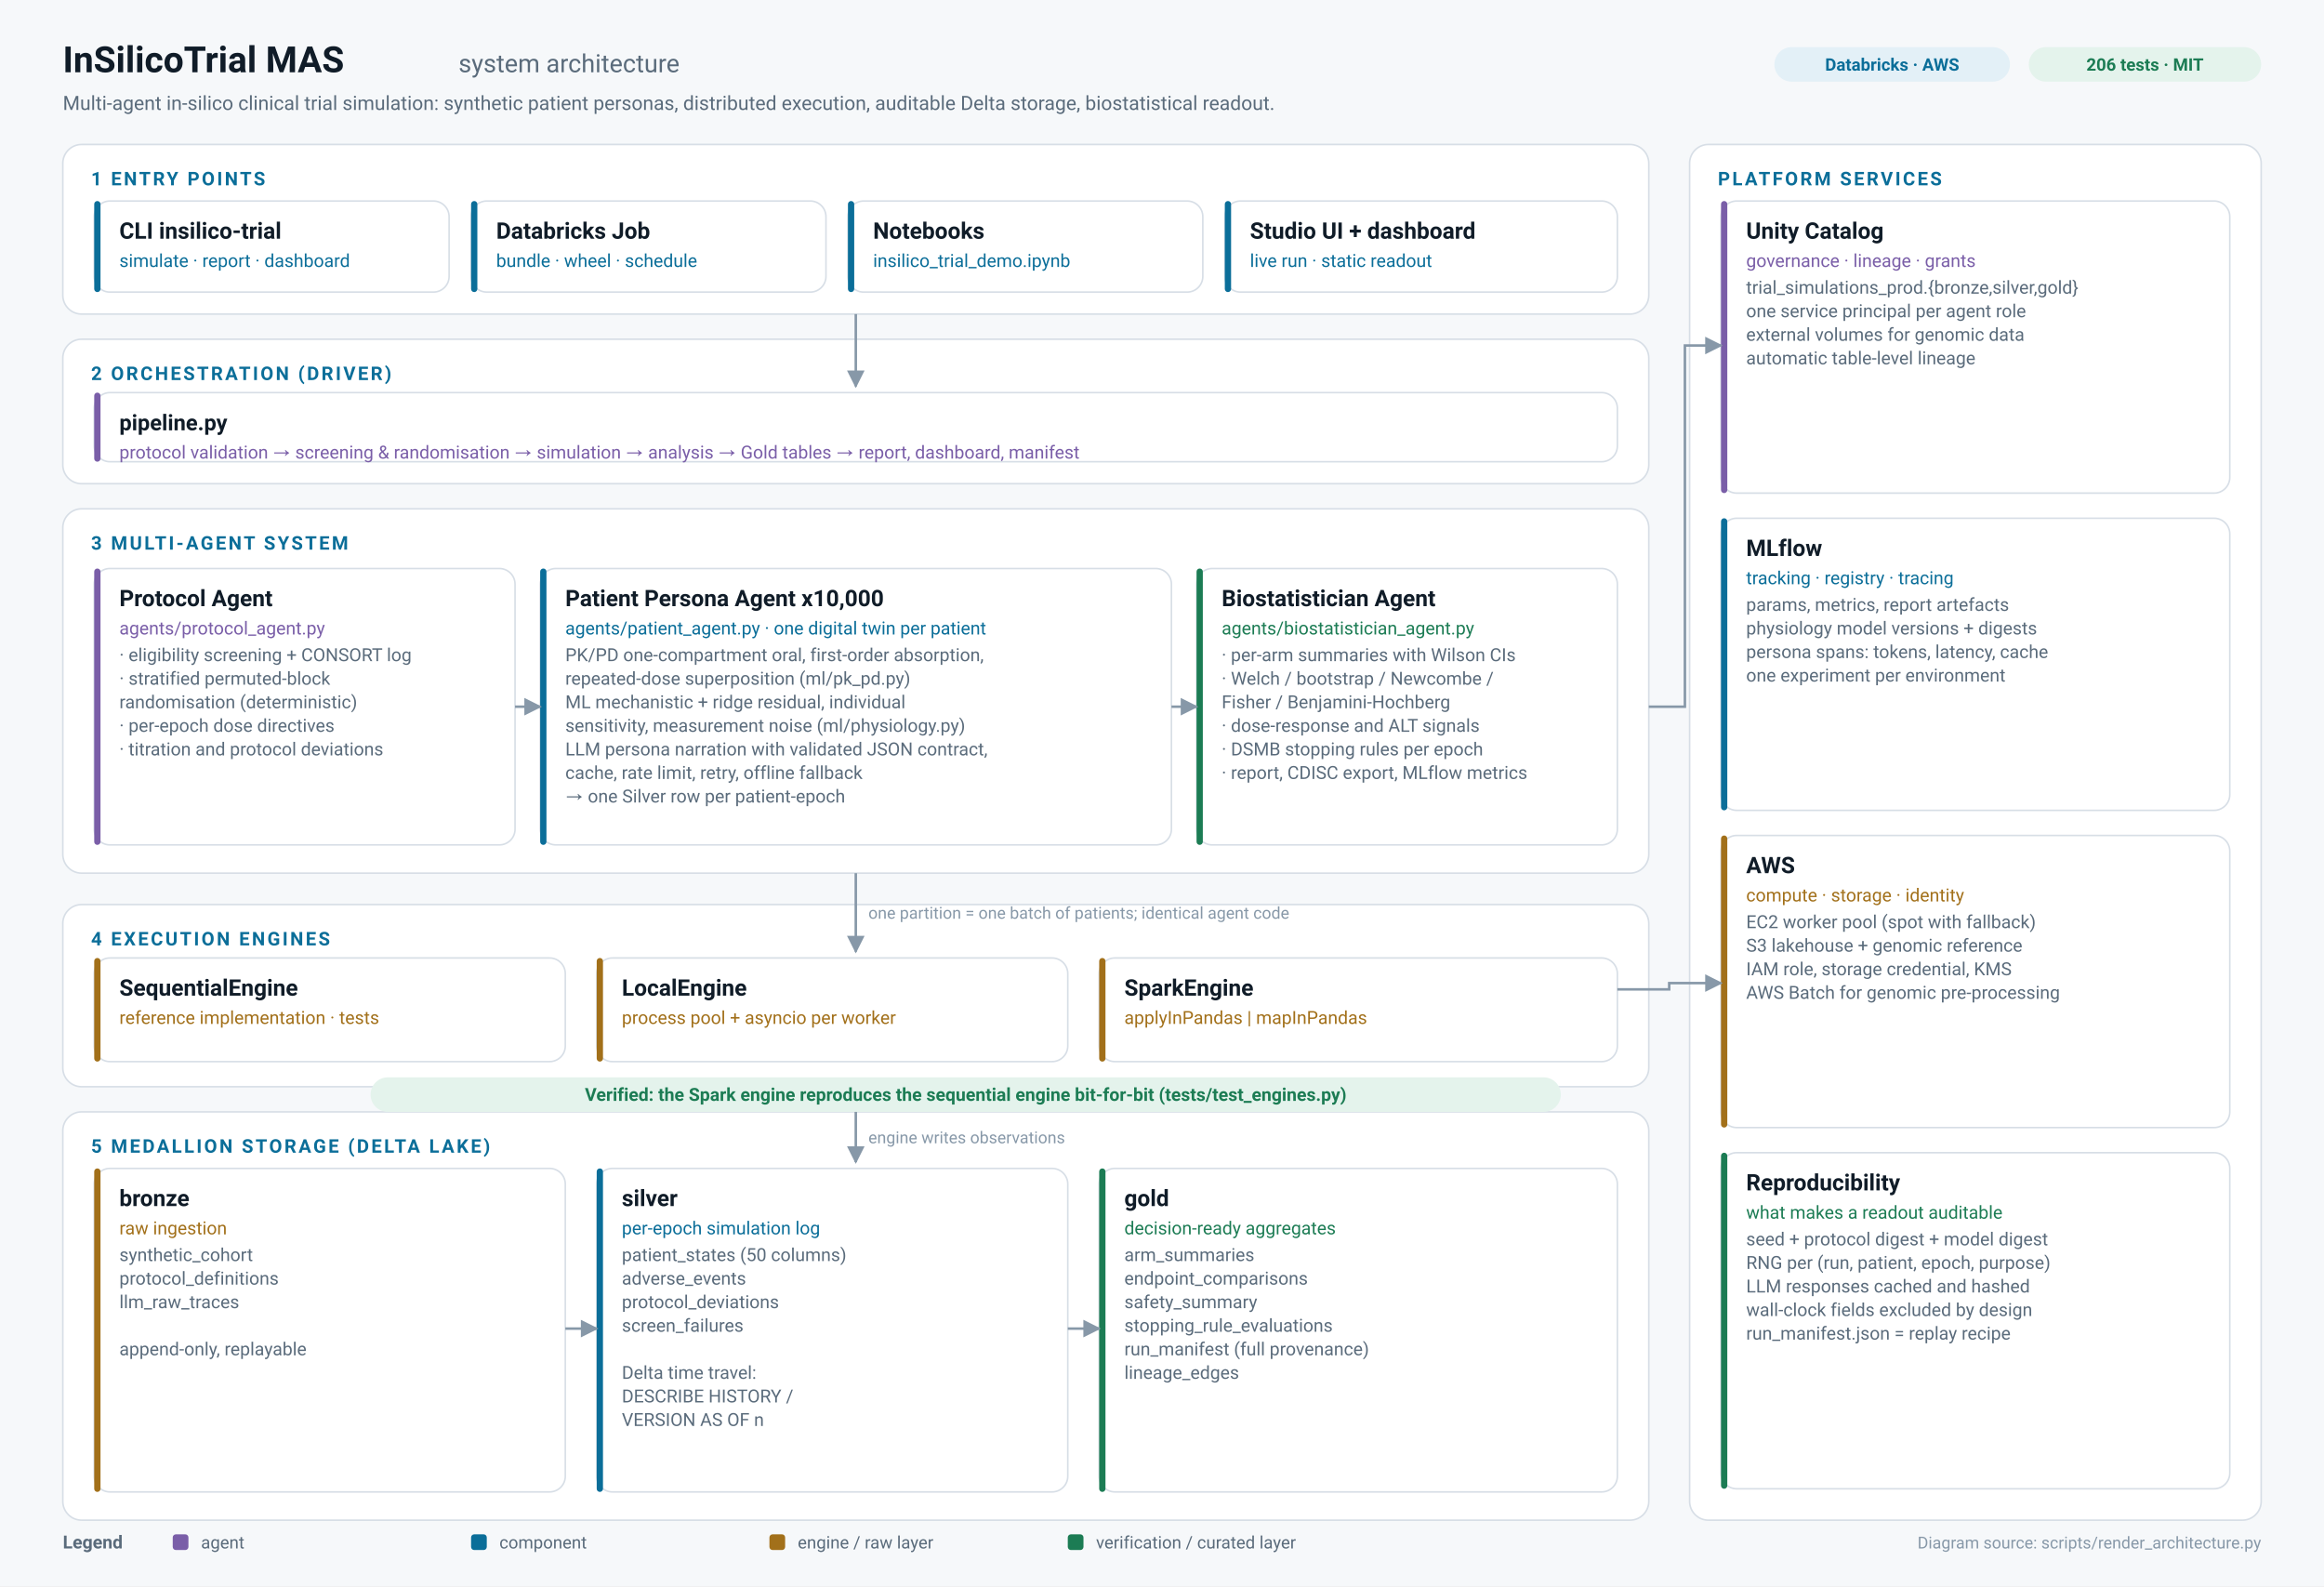
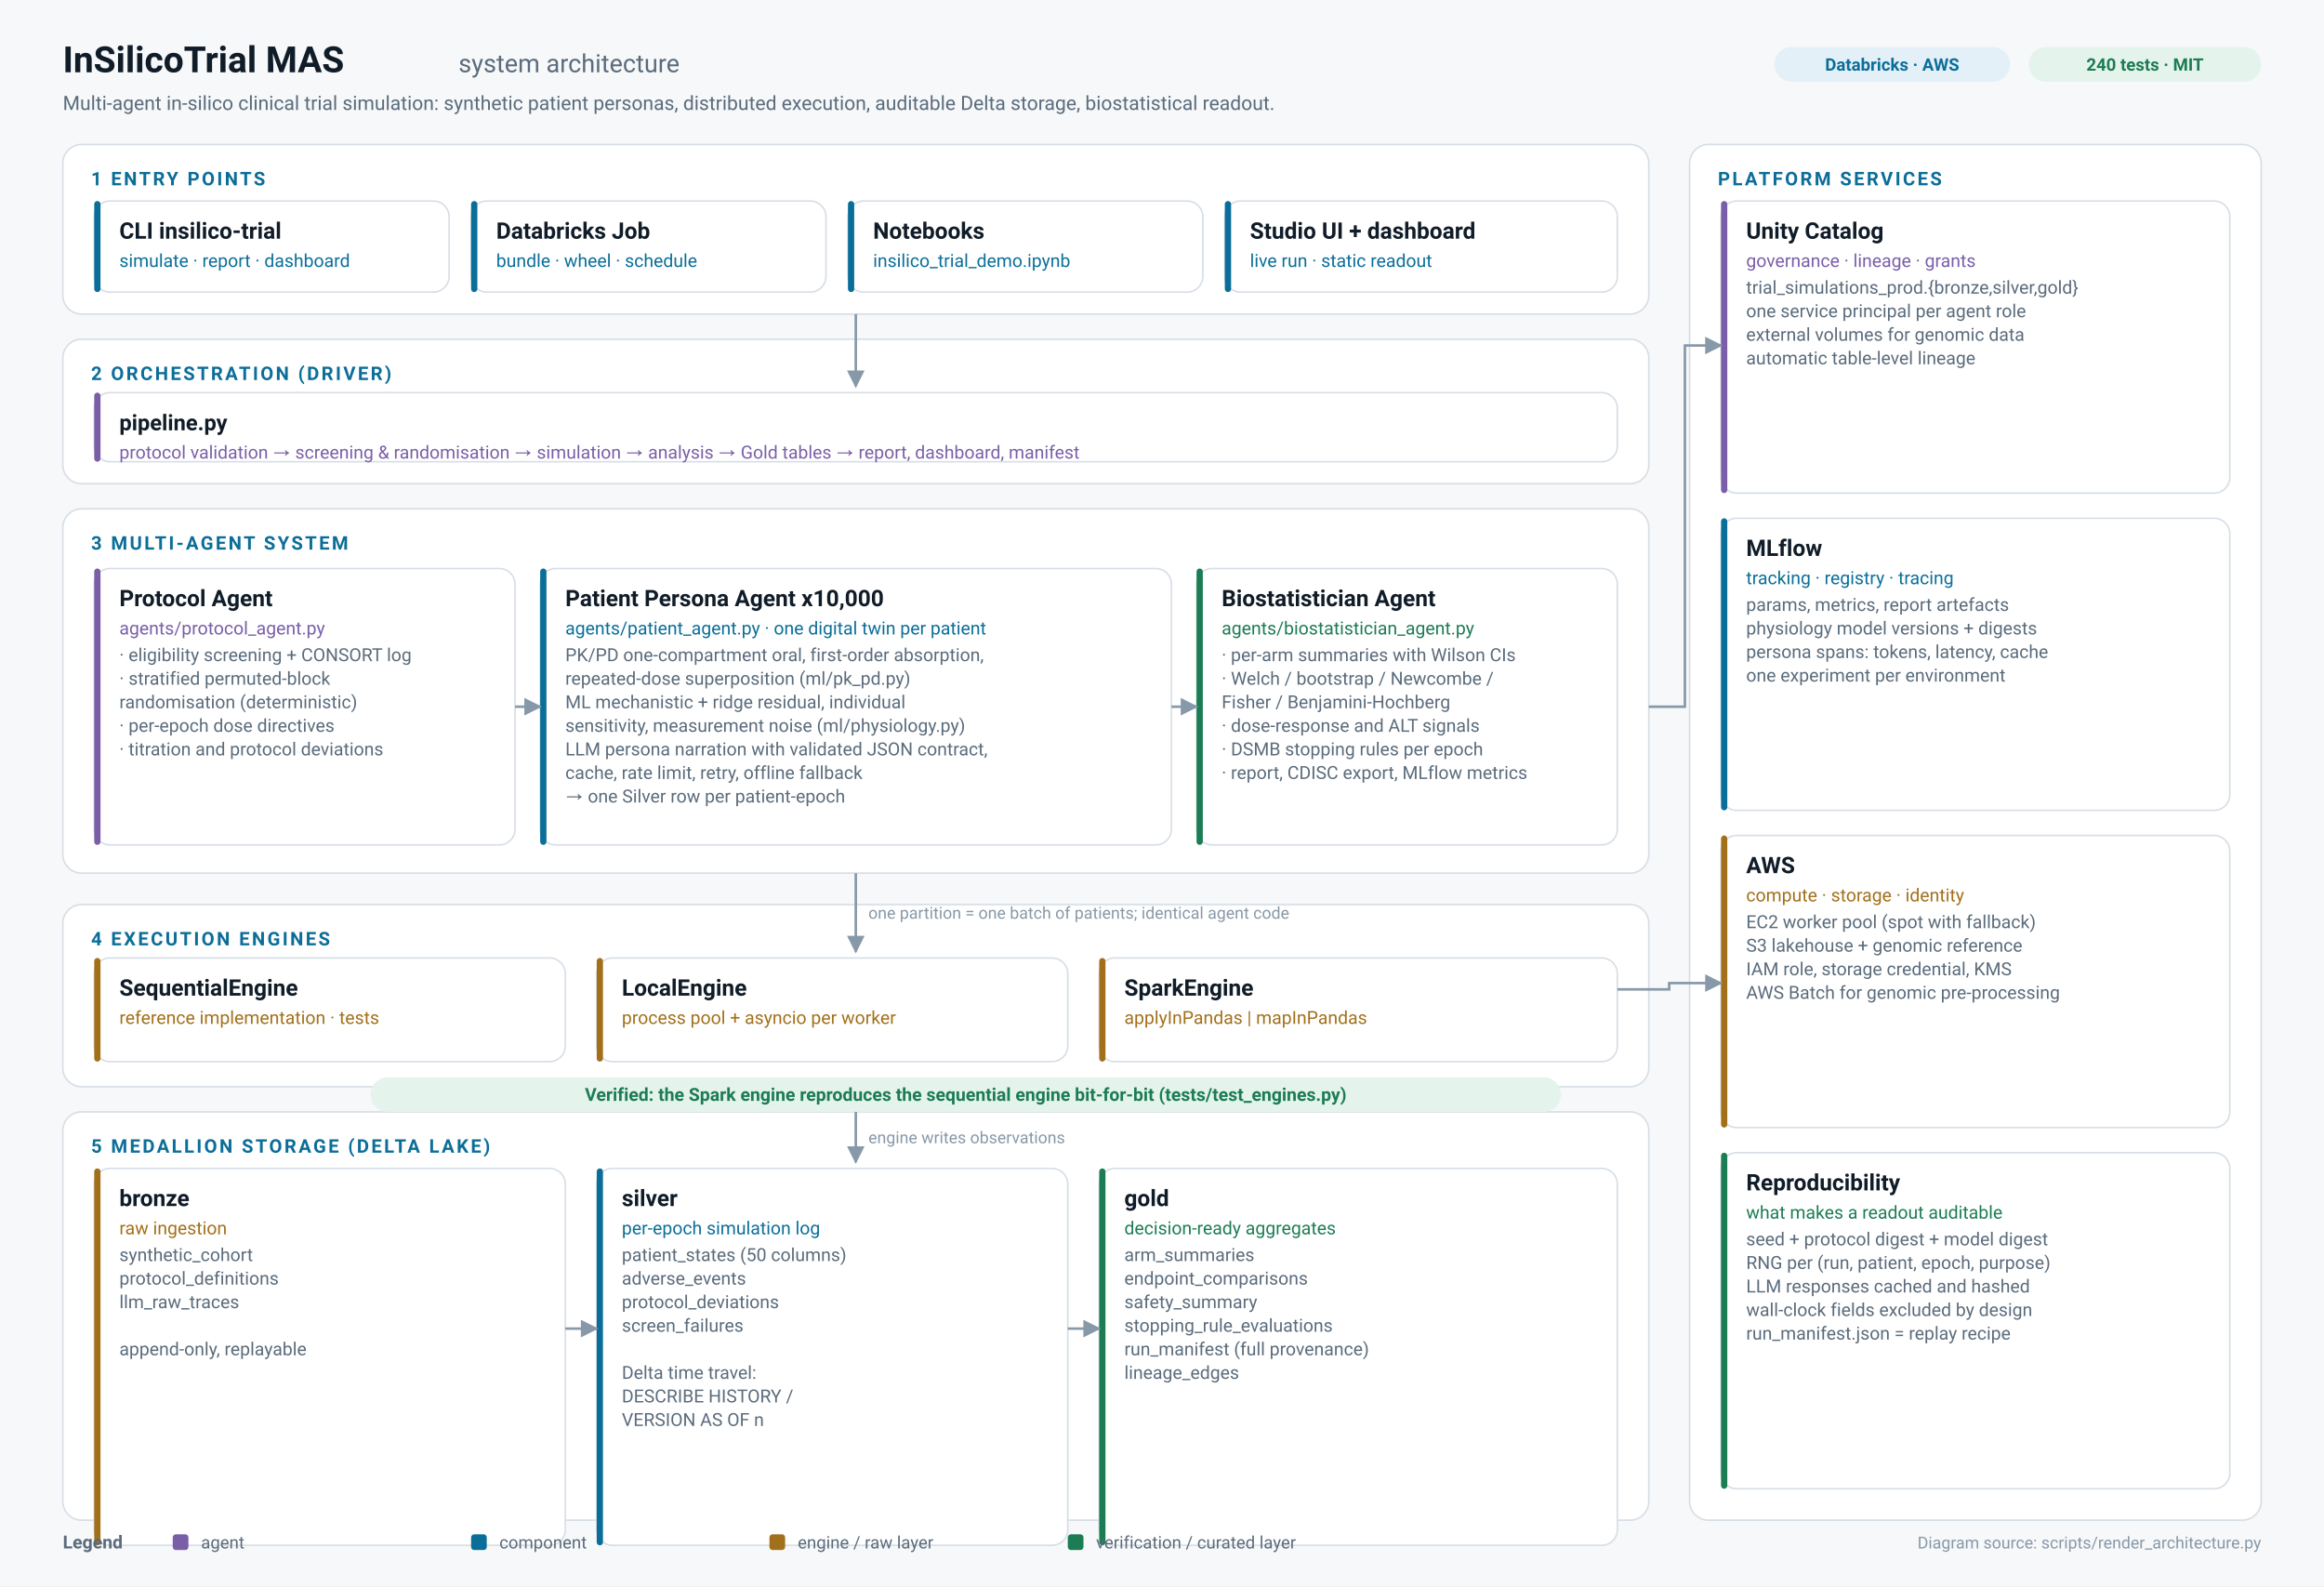
<svg xmlns="http://www.w3.org/2000/svg" viewBox="0 0 1480 1010" width="1480" height="1010" role="img" font-family="-apple-system, BlinkMacSystemFont, 'Segoe UI', Roboto, Helvetica, Arial, sans-serif">
  <defs>
    <marker id="arrowhead" viewBox="0 0 10 10" refX="9" refY="5" markerWidth="7" markerHeight="7" orient="auto-start-reverse">
      <path d="M 0 0 L 10 5 L 0 10 z" fill="#8798a8" />
    </marker>
  </defs>
  <rect width="1480" height="1010" fill="#f6f8fa" />
  <text x="40" y="46" font-family="-apple-system, BlinkMacSystemFont, 'Segoe UI', Roboto, Helvetica, Arial, sans-serif" font-size="23" font-weight="700" fill="#101c28" text-anchor="start">InSilicoTrial MAS</text>
  <text x="292" y="46" font-family="-apple-system, BlinkMacSystemFont, 'Segoe UI', Roboto, Helvetica, Arial, sans-serif" font-size="16" font-weight="400" fill="#5a6b7b" text-anchor="start">system architecture</text>
  <text x="40" y="70" font-family="-apple-system, BlinkMacSystemFont, 'Segoe UI', Roboto, Helvetica, Arial, sans-serif" font-size="12.5" font-weight="400" fill="#5a6b7b" text-anchor="start">Multi-agent in-silico clinical trial simulation: synthetic patient personas, distributed execution, auditable Delta storage, biostatistical readout.</text>
  <rect x="1130" y="30" width="150" height="22" rx="11" fill="#e3f0f7" />
  <text x="1205.0" y="45" font-family="-apple-system, BlinkMacSystemFont, 'Segoe UI', Roboto, Helvetica, Arial, sans-serif" font-size="11" font-weight="600" fill="#0b6e99" text-anchor="middle">Databricks  ·  AWS</text>
  <rect x="1292" y="30" width="148" height="22" rx="11" fill="#e4f3ec" />
-   <text x="1366.0" y="45" font-family="-apple-system, BlinkMacSystemFont, 'Segoe UI', Roboto, Helvetica, Arial, sans-serif" font-size="11" font-weight="600" fill="#1c7c54" text-anchor="middle">206 tests  ·  MIT</text>
+   <text x="1366.0" y="45" font-family="-apple-system, BlinkMacSystemFont, 'Segoe UI', Roboto, Helvetica, Arial, sans-serif" font-size="11" font-weight="600" fill="#1c7c54" text-anchor="middle">240 tests  ·  MIT</text>
  <rect x="40" y="92" width="1010" height="108" rx="12" fill="#ffffff" stroke="#d7dee6" stroke-width="1" />
  <text x="58" y="118" font-family="-apple-system, BlinkMacSystemFont, 'Segoe UI', Roboto, Helvetica, Arial, sans-serif" font-size="12" font-weight="700" fill="#0b6e99" letter-spacing="1.4">1  ENTRY POINTS</text>
  <rect x="40" y="216" width="1010" height="92" rx="12" fill="#ffffff" stroke="#d7dee6" stroke-width="1" />
  <text x="58" y="242" font-family="-apple-system, BlinkMacSystemFont, 'Segoe UI', Roboto, Helvetica, Arial, sans-serif" font-size="12" font-weight="700" fill="#0b6e99" letter-spacing="1.4">2  ORCHESTRATION (DRIVER)</text>
  <rect x="40" y="324" width="1010" height="232" rx="12" fill="#ffffff" stroke="#d7dee6" stroke-width="1" />
  <text x="58" y="350" font-family="-apple-system, BlinkMacSystemFont, 'Segoe UI', Roboto, Helvetica, Arial, sans-serif" font-size="12" font-weight="700" fill="#0b6e99" letter-spacing="1.4">3  MULTI-AGENT SYSTEM</text>
  <rect x="40" y="576" width="1010" height="116" rx="12" fill="#ffffff" stroke="#d7dee6" stroke-width="1" />
  <text x="58" y="602" font-family="-apple-system, BlinkMacSystemFont, 'Segoe UI', Roboto, Helvetica, Arial, sans-serif" font-size="12" font-weight="700" fill="#0b6e99" letter-spacing="1.4">4  EXECUTION ENGINES</text>
  <rect x="40" y="708" width="1010" height="260" rx="12" fill="#ffffff" stroke="#d7dee6" stroke-width="1" />
  <text x="58" y="734" font-family="-apple-system, BlinkMacSystemFont, 'Segoe UI', Roboto, Helvetica, Arial, sans-serif" font-size="12" font-weight="700" fill="#0b6e99" letter-spacing="1.4">5  MEDALLION STORAGE (DELTA LAKE)</text>
  <rect x="1076" y="92" width="364" height="876" rx="12" fill="#ffffff" stroke="#d7dee6" stroke-width="1" />
  <text x="1094" y="118" font-family="-apple-system, BlinkMacSystemFont, 'Segoe UI', Roboto, Helvetica, Arial, sans-serif" font-size="12" font-weight="700" fill="#0b6e99" letter-spacing="1.4">PLATFORM SERVICES</text>
  <rect x="60" y="128" width="226" height="58" rx="10" fill="#ffffff" stroke="#d7dee6" stroke-width="1" />
  <rect x="60" y="128" width="4" height="58" rx="2" fill="#0b6e99" />
  <text x="76" y="152" font-family="-apple-system, BlinkMacSystemFont, 'Segoe UI', Roboto, Helvetica, Arial, sans-serif" font-size="14.5" font-weight="650" fill="#101c28">CLI  insilico-trial</text>
  <text x="76" y="170" font-family="-apple-system, BlinkMacSystemFont, 'Segoe UI', Roboto, Helvetica, Arial, sans-serif" font-size="11.5" fill="#0b6e99">simulate · report · dashboard</text>
  <rect x="300" y="128" width="226" height="58" rx="10" fill="#ffffff" stroke="#d7dee6" stroke-width="1" />
  <rect x="300" y="128" width="4" height="58" rx="2" fill="#0b6e99" />
  <text x="316" y="152" font-family="-apple-system, BlinkMacSystemFont, 'Segoe UI', Roboto, Helvetica, Arial, sans-serif" font-size="14.5" font-weight="650" fill="#101c28">Databricks Job</text>
  <text x="316" y="170" font-family="-apple-system, BlinkMacSystemFont, 'Segoe UI', Roboto, Helvetica, Arial, sans-serif" font-size="11.5" fill="#0b6e99">bundle · wheel · schedule</text>
  <rect x="540" y="128" width="226" height="58" rx="10" fill="#ffffff" stroke="#d7dee6" stroke-width="1" />
  <rect x="540" y="128" width="4" height="58" rx="2" fill="#0b6e99" />
  <text x="556" y="152" font-family="-apple-system, BlinkMacSystemFont, 'Segoe UI', Roboto, Helvetica, Arial, sans-serif" font-size="14.5" font-weight="650" fill="#101c28">Notebooks</text>
  <text x="556" y="170" font-family="-apple-system, BlinkMacSystemFont, 'Segoe UI', Roboto, Helvetica, Arial, sans-serif" font-size="11.5" fill="#0b6e99">insilico_trial_demo.ipynb</text>
  <rect x="780" y="128" width="250" height="58" rx="10" fill="#ffffff" stroke="#d7dee6" stroke-width="1" />
  <rect x="780" y="128" width="4" height="58" rx="2" fill="#0b6e99" />
  <text x="796" y="152" font-family="-apple-system, BlinkMacSystemFont, 'Segoe UI', Roboto, Helvetica, Arial, sans-serif" font-size="14.5" font-weight="650" fill="#101c28">Studio UI + dashboard</text>
  <text x="796" y="170" font-family="-apple-system, BlinkMacSystemFont, 'Segoe UI', Roboto, Helvetica, Arial, sans-serif" font-size="11.5" fill="#0b6e99">live run · static readout</text>
  <rect x="60" y="250" width="970" height="44" rx="10" fill="#ffffff" stroke="#d7dee6" stroke-width="1" />
  <rect x="60" y="250" width="4" height="44" rx="2" fill="#7a5ea8" />
  <text x="76" y="274" font-family="-apple-system, BlinkMacSystemFont, 'Segoe UI', Roboto, Helvetica, Arial, sans-serif" font-size="14" font-weight="650" fill="#101c28">pipeline.py</text>
  <text x="76" y="292" font-family="-apple-system, BlinkMacSystemFont, 'Segoe UI', Roboto, Helvetica, Arial, sans-serif" font-size="11.5" fill="#7a5ea8">protocol validation  →  screening &amp; randomisation  →  simulation  →  analysis  →  Gold tables  →  report, dashboard, manifest</text>
  <line x1="545" y1="200" x2="545" y2="246" stroke="#8798a8" stroke-width="1.6" marker-end="url(#arrowhead)" />
  <rect x="60" y="362" width="268" height="176" rx="10" fill="#ffffff" stroke="#d7dee6" stroke-width="1" />
  <rect x="60" y="362" width="4" height="176" rx="2" fill="#7a5ea8" />
  <text x="76" y="386" font-family="-apple-system, BlinkMacSystemFont, 'Segoe UI', Roboto, Helvetica, Arial, sans-serif" font-size="14.5" font-weight="650" fill="#101c28">Protocol Agent</text>
  <text x="76" y="404" font-family="-apple-system, BlinkMacSystemFont, 'Segoe UI', Roboto, Helvetica, Arial, sans-serif" font-size="11.5" fill="#7a5ea8">agents/protocol_agent.py</text>
  <text x="76" y="421" font-family="-apple-system, BlinkMacSystemFont, 'Segoe UI', Roboto, Helvetica, Arial, sans-serif" font-size="11.5" fill="#5a6b7b">· eligibility screening + CONSORT log</text>
  <text x="76" y="436" font-family="-apple-system, BlinkMacSystemFont, 'Segoe UI', Roboto, Helvetica, Arial, sans-serif" font-size="11.5" fill="#5a6b7b">· stratified permuted-block</text>
  <text x="76" y="451" font-family="-apple-system, BlinkMacSystemFont, 'Segoe UI', Roboto, Helvetica, Arial, sans-serif" font-size="11.5" fill="#5a6b7b">  randomisation (deterministic)</text>
  <text x="76" y="466" font-family="-apple-system, BlinkMacSystemFont, 'Segoe UI', Roboto, Helvetica, Arial, sans-serif" font-size="11.5" fill="#5a6b7b">· per-epoch dose directives</text>
  <text x="76" y="481" font-family="-apple-system, BlinkMacSystemFont, 'Segoe UI', Roboto, Helvetica, Arial, sans-serif" font-size="11.5" fill="#5a6b7b">· titration and protocol deviations</text>
  <rect x="344" y="362" width="402" height="176" rx="10" fill="#ffffff" stroke="#d7dee6" stroke-width="1" />
  <rect x="344" y="362" width="4" height="176" rx="2" fill="#0b6e99" />
  <text x="360" y="386" font-family="-apple-system, BlinkMacSystemFont, 'Segoe UI', Roboto, Helvetica, Arial, sans-serif" font-size="14.5" font-weight="650" fill="#101c28">Patient Persona Agent  x10,000</text>
  <text x="360" y="404" font-family="-apple-system, BlinkMacSystemFont, 'Segoe UI', Roboto, Helvetica, Arial, sans-serif" font-size="11.5" fill="#0b6e99">agents/patient_agent.py  ·  one digital twin per patient</text>
  <text x="360" y="421" font-family="-apple-system, BlinkMacSystemFont, 'Segoe UI', Roboto, Helvetica, Arial, sans-serif" font-size="11.5" fill="#5a6b7b">PK/PD   one-compartment oral, first-order absorption,</text>
  <text x="360" y="436" font-family="-apple-system, BlinkMacSystemFont, 'Segoe UI', Roboto, Helvetica, Arial, sans-serif" font-size="11.5" fill="#5a6b7b">            repeated-dose superposition  (ml/pk_pd.py)</text>
  <text x="360" y="451" font-family="-apple-system, BlinkMacSystemFont, 'Segoe UI', Roboto, Helvetica, Arial, sans-serif" font-size="11.5" fill="#5a6b7b">ML      mechanistic + ridge residual, individual</text>
  <text x="360" y="466" font-family="-apple-system, BlinkMacSystemFont, 'Segoe UI', Roboto, Helvetica, Arial, sans-serif" font-size="11.5" fill="#5a6b7b">            sensitivity, measurement noise  (ml/physiology.py)</text>
  <text x="360" y="481" font-family="-apple-system, BlinkMacSystemFont, 'Segoe UI', Roboto, Helvetica, Arial, sans-serif" font-size="11.5" fill="#5a6b7b">LLM     persona narration with validated JSON contract,</text>
  <text x="360" y="496" font-family="-apple-system, BlinkMacSystemFont, 'Segoe UI', Roboto, Helvetica, Arial, sans-serif" font-size="11.5" fill="#5a6b7b">            cache, rate limit, retry, offline fallback</text>
  <text x="360" y="511" font-family="-apple-system, BlinkMacSystemFont, 'Segoe UI', Roboto, Helvetica, Arial, sans-serif" font-size="11.5" fill="#5a6b7b">        → one Silver row per patient-epoch</text>
  <rect x="762" y="362" width="268" height="176" rx="10" fill="#ffffff" stroke="#d7dee6" stroke-width="1" />
  <rect x="762" y="362" width="4" height="176" rx="2" fill="#1c7c54" />
  <text x="778" y="386" font-family="-apple-system, BlinkMacSystemFont, 'Segoe UI', Roboto, Helvetica, Arial, sans-serif" font-size="14.5" font-weight="650" fill="#101c28">Biostatistician Agent</text>
  <text x="778" y="404" font-family="-apple-system, BlinkMacSystemFont, 'Segoe UI', Roboto, Helvetica, Arial, sans-serif" font-size="11.5" fill="#1c7c54">agents/biostatistician_agent.py</text>
  <text x="778" y="421" font-family="-apple-system, BlinkMacSystemFont, 'Segoe UI', Roboto, Helvetica, Arial, sans-serif" font-size="11.5" fill="#5a6b7b">· per-arm summaries with Wilson CIs</text>
  <text x="778" y="436" font-family="-apple-system, BlinkMacSystemFont, 'Segoe UI', Roboto, Helvetica, Arial, sans-serif" font-size="11.5" fill="#5a6b7b">· Welch / bootstrap / Newcombe /</text>
  <text x="778" y="451" font-family="-apple-system, BlinkMacSystemFont, 'Segoe UI', Roboto, Helvetica, Arial, sans-serif" font-size="11.5" fill="#5a6b7b">  Fisher / Benjamini-Hochberg</text>
  <text x="778" y="466" font-family="-apple-system, BlinkMacSystemFont, 'Segoe UI', Roboto, Helvetica, Arial, sans-serif" font-size="11.5" fill="#5a6b7b">· dose-response and ALT signals</text>
  <text x="778" y="481" font-family="-apple-system, BlinkMacSystemFont, 'Segoe UI', Roboto, Helvetica, Arial, sans-serif" font-size="11.5" fill="#5a6b7b">· DSMB stopping rules per epoch</text>
  <text x="778" y="496" font-family="-apple-system, BlinkMacSystemFont, 'Segoe UI', Roboto, Helvetica, Arial, sans-serif" font-size="11.5" fill="#5a6b7b">· report, CDISC export, MLflow metrics</text>
  <line x1="328" y1="450" x2="344" y2="450" stroke="#8798a8" stroke-width="1.6" marker-end="url(#arrowhead)" />
  <line x1="746" y1="450" x2="762" y2="450" stroke="#8798a8" stroke-width="1.6" marker-end="url(#arrowhead)" />
  <rect x="60" y="610" width="300" height="66" rx="10" fill="#ffffff" stroke="#d7dee6" stroke-width="1" />
  <rect x="60" y="610" width="4" height="66" rx="2" fill="#a2701a" />
  <text x="76" y="634" font-family="-apple-system, BlinkMacSystemFont, 'Segoe UI', Roboto, Helvetica, Arial, sans-serif" font-size="14.5" font-weight="650" fill="#101c28">SequentialEngine</text>
  <text x="76" y="652" font-family="-apple-system, BlinkMacSystemFont, 'Segoe UI', Roboto, Helvetica, Arial, sans-serif" font-size="11.5" fill="#a2701a">reference implementation · tests</text>
  <rect x="380" y="610" width="300" height="66" rx="10" fill="#ffffff" stroke="#d7dee6" stroke-width="1" />
  <rect x="380" y="610" width="4" height="66" rx="2" fill="#a2701a" />
  <text x="396" y="634" font-family="-apple-system, BlinkMacSystemFont, 'Segoe UI', Roboto, Helvetica, Arial, sans-serif" font-size="14.5" font-weight="650" fill="#101c28">LocalEngine</text>
  <text x="396" y="652" font-family="-apple-system, BlinkMacSystemFont, 'Segoe UI', Roboto, Helvetica, Arial, sans-serif" font-size="11.5" fill="#a2701a">process pool + asyncio per worker</text>
  <rect x="700" y="610" width="330" height="66" rx="10" fill="#ffffff" stroke="#d7dee6" stroke-width="1" />
  <rect x="700" y="610" width="4" height="66" rx="2" fill="#a2701a" />
  <text x="716" y="634" font-family="-apple-system, BlinkMacSystemFont, 'Segoe UI', Roboto, Helvetica, Arial, sans-serif" font-size="14.5" font-weight="650" fill="#101c28">SparkEngine</text>
  <text x="716" y="652" font-family="-apple-system, BlinkMacSystemFont, 'Segoe UI', Roboto, Helvetica, Arial, sans-serif" font-size="11.5" fill="#a2701a">applyInPandas | mapInPandas</text>
  <line x1="545" y1="556" x2="545" y2="606" stroke="#8798a8" stroke-width="1.6" marker-end="url(#arrowhead)" />
  <text x="553" y="585.0" font-family="-apple-system, BlinkMacSystemFont, 'Segoe UI', Roboto, Helvetica, Arial, sans-serif" font-size="10.5" fill="#8798a8">one partition = one batch of patients; identical agent code</text>
  <rect x="236" y="686" width="758" height="22" rx="11" fill="#e4f3ec" />
  <text x="615.0" y="701" font-family="-apple-system, BlinkMacSystemFont, 'Segoe UI', Roboto, Helvetica, Arial, sans-serif" font-size="11.5" font-weight="600" fill="#1c7c54" text-anchor="middle">Verified: the Spark engine reproduces the sequential engine bit-for-bit  (tests/test_engines.py)</text>
-   <rect x="60" y="744" width="300" height="206" rx="10" fill="#ffffff" stroke="#d7dee6" stroke-width="1" />
-   <rect x="60" y="744" width="4" height="206" rx="2" fill="#a2701a" />
+   <rect x="60" y="744" width="300" height="240" rx="10" fill="#ffffff" stroke="#d7dee6" stroke-width="1" />
+   <rect x="60" y="744" width="4" height="240" rx="2" fill="#a2701a" />
  <text x="76" y="768" font-family="-apple-system, BlinkMacSystemFont, 'Segoe UI', Roboto, Helvetica, Arial, sans-serif" font-size="14.5" font-weight="650" fill="#101c28">bronze</text>
  <text x="76" y="786" font-family="-apple-system, BlinkMacSystemFont, 'Segoe UI', Roboto, Helvetica, Arial, sans-serif" font-size="11.5" fill="#a2701a">raw ingestion</text>
  <text x="76" y="803" font-family="-apple-system, BlinkMacSystemFont, 'Segoe UI', Roboto, Helvetica, Arial, sans-serif" font-size="11.5" fill="#5a6b7b">synthetic_cohort</text>
  <text x="76" y="818" font-family="-apple-system, BlinkMacSystemFont, 'Segoe UI', Roboto, Helvetica, Arial, sans-serif" font-size="11.5" fill="#5a6b7b">protocol_definitions</text>
  <text x="76" y="833" font-family="-apple-system, BlinkMacSystemFont, 'Segoe UI', Roboto, Helvetica, Arial, sans-serif" font-size="11.5" fill="#5a6b7b">llm_raw_traces</text>
  <text x="76" y="848" font-family="-apple-system, BlinkMacSystemFont, 'Segoe UI', Roboto, Helvetica, Arial, sans-serif" font-size="11.5" fill="#5a6b7b" />
  <text x="76" y="863" font-family="-apple-system, BlinkMacSystemFont, 'Segoe UI', Roboto, Helvetica, Arial, sans-serif" font-size="11.5" fill="#5a6b7b">append-only, replayable</text>
-   <rect x="380" y="744" width="300" height="206" rx="10" fill="#ffffff" stroke="#d7dee6" stroke-width="1" />
-   <rect x="380" y="744" width="4" height="206" rx="2" fill="#0b6e99" />
+   <rect x="380" y="744" width="300" height="240" rx="10" fill="#ffffff" stroke="#d7dee6" stroke-width="1" />
+   <rect x="380" y="744" width="4" height="240" rx="2" fill="#0b6e99" />
  <text x="396" y="768" font-family="-apple-system, BlinkMacSystemFont, 'Segoe UI', Roboto, Helvetica, Arial, sans-serif" font-size="14.5" font-weight="650" fill="#101c28">silver</text>
  <text x="396" y="786" font-family="-apple-system, BlinkMacSystemFont, 'Segoe UI', Roboto, Helvetica, Arial, sans-serif" font-size="11.5" fill="#0b6e99">per-epoch simulation log</text>
  <text x="396" y="803" font-family="-apple-system, BlinkMacSystemFont, 'Segoe UI', Roboto, Helvetica, Arial, sans-serif" font-size="11.5" fill="#5a6b7b">patient_states   (50 columns)</text>
  <text x="396" y="818" font-family="-apple-system, BlinkMacSystemFont, 'Segoe UI', Roboto, Helvetica, Arial, sans-serif" font-size="11.5" fill="#5a6b7b">adverse_events</text>
  <text x="396" y="833" font-family="-apple-system, BlinkMacSystemFont, 'Segoe UI', Roboto, Helvetica, Arial, sans-serif" font-size="11.5" fill="#5a6b7b">protocol_deviations</text>
  <text x="396" y="848" font-family="-apple-system, BlinkMacSystemFont, 'Segoe UI', Roboto, Helvetica, Arial, sans-serif" font-size="11.5" fill="#5a6b7b">screen_failures</text>
  <text x="396" y="863" font-family="-apple-system, BlinkMacSystemFont, 'Segoe UI', Roboto, Helvetica, Arial, sans-serif" font-size="11.5" fill="#5a6b7b" />
  <text x="396" y="878" font-family="-apple-system, BlinkMacSystemFont, 'Segoe UI', Roboto, Helvetica, Arial, sans-serif" font-size="11.5" fill="#5a6b7b">Delta time travel:</text>
  <text x="396" y="893" font-family="-apple-system, BlinkMacSystemFont, 'Segoe UI', Roboto, Helvetica, Arial, sans-serif" font-size="11.5" fill="#5a6b7b">DESCRIBE HISTORY /</text>
  <text x="396" y="908" font-family="-apple-system, BlinkMacSystemFont, 'Segoe UI', Roboto, Helvetica, Arial, sans-serif" font-size="11.5" fill="#5a6b7b">VERSION AS OF n</text>
-   <rect x="700" y="744" width="330" height="206" rx="10" fill="#ffffff" stroke="#d7dee6" stroke-width="1" />
-   <rect x="700" y="744" width="4" height="206" rx="2" fill="#1c7c54" />
+   <rect x="700" y="744" width="330" height="240" rx="10" fill="#ffffff" stroke="#d7dee6" stroke-width="1" />
+   <rect x="700" y="744" width="4" height="240" rx="2" fill="#1c7c54" />
  <text x="716" y="768" font-family="-apple-system, BlinkMacSystemFont, 'Segoe UI', Roboto, Helvetica, Arial, sans-serif" font-size="14.5" font-weight="650" fill="#101c28">gold</text>
  <text x="716" y="786" font-family="-apple-system, BlinkMacSystemFont, 'Segoe UI', Roboto, Helvetica, Arial, sans-serif" font-size="11.5" fill="#1c7c54">decision-ready aggregates</text>
  <text x="716" y="803" font-family="-apple-system, BlinkMacSystemFont, 'Segoe UI', Roboto, Helvetica, Arial, sans-serif" font-size="11.5" fill="#5a6b7b">arm_summaries</text>
  <text x="716" y="818" font-family="-apple-system, BlinkMacSystemFont, 'Segoe UI', Roboto, Helvetica, Arial, sans-serif" font-size="11.5" fill="#5a6b7b">endpoint_comparisons</text>
  <text x="716" y="833" font-family="-apple-system, BlinkMacSystemFont, 'Segoe UI', Roboto, Helvetica, Arial, sans-serif" font-size="11.5" fill="#5a6b7b">safety_summary</text>
  <text x="716" y="848" font-family="-apple-system, BlinkMacSystemFont, 'Segoe UI', Roboto, Helvetica, Arial, sans-serif" font-size="11.5" fill="#5a6b7b">stopping_rule_evaluations</text>
  <text x="716" y="863" font-family="-apple-system, BlinkMacSystemFont, 'Segoe UI', Roboto, Helvetica, Arial, sans-serif" font-size="11.5" fill="#5a6b7b">run_manifest   (full provenance)</text>
  <text x="716" y="878" font-family="-apple-system, BlinkMacSystemFont, 'Segoe UI', Roboto, Helvetica, Arial, sans-serif" font-size="11.5" fill="#5a6b7b">lineage_edges</text>
  <line x1="360" y1="846" x2="380" y2="846" stroke="#8798a8" stroke-width="1.6" marker-end="url(#arrowhead)" />
  <line x1="680" y1="846" x2="700" y2="846" stroke="#8798a8" stroke-width="1.6" marker-end="url(#arrowhead)" />
  <line x1="545" y1="708" x2="545" y2="740" stroke="#8798a8" stroke-width="1.6" marker-end="url(#arrowhead)" />
  <text x="553" y="728.0" font-family="-apple-system, BlinkMacSystemFont, 'Segoe UI', Roboto, Helvetica, Arial, sans-serif" font-size="10.5" fill="#8798a8">engine writes observations</text>
  <rect x="1096" y="128" width="324" height="186" rx="10" fill="#ffffff" stroke="#d7dee6" stroke-width="1" />
  <rect x="1096" y="128" width="4" height="186" rx="2" fill="#7a5ea8" />
  <text x="1112" y="152" font-family="-apple-system, BlinkMacSystemFont, 'Segoe UI', Roboto, Helvetica, Arial, sans-serif" font-size="14.5" font-weight="650" fill="#101c28">Unity Catalog</text>
  <text x="1112" y="170" font-family="-apple-system, BlinkMacSystemFont, 'Segoe UI', Roboto, Helvetica, Arial, sans-serif" font-size="11.5" fill="#7a5ea8">governance · lineage · grants</text>
  <text x="1112" y="187" font-family="-apple-system, BlinkMacSystemFont, 'Segoe UI', Roboto, Helvetica, Arial, sans-serif" font-size="11.5" fill="#5a6b7b">trial_simulations_prod.{bronze,silver,gold}</text>
  <text x="1112" y="202" font-family="-apple-system, BlinkMacSystemFont, 'Segoe UI', Roboto, Helvetica, Arial, sans-serif" font-size="11.5" fill="#5a6b7b">one service principal per agent role</text>
  <text x="1112" y="217" font-family="-apple-system, BlinkMacSystemFont, 'Segoe UI', Roboto, Helvetica, Arial, sans-serif" font-size="11.5" fill="#5a6b7b">external volumes for genomic data</text>
  <text x="1112" y="232" font-family="-apple-system, BlinkMacSystemFont, 'Segoe UI', Roboto, Helvetica, Arial, sans-serif" font-size="11.5" fill="#5a6b7b">automatic table-level lineage</text>
  <rect x="1096" y="330" width="324" height="186" rx="10" fill="#ffffff" stroke="#d7dee6" stroke-width="1" />
  <rect x="1096" y="330" width="4" height="186" rx="2" fill="#0b6e99" />
  <text x="1112" y="354" font-family="-apple-system, BlinkMacSystemFont, 'Segoe UI', Roboto, Helvetica, Arial, sans-serif" font-size="14.5" font-weight="650" fill="#101c28">MLflow</text>
  <text x="1112" y="372" font-family="-apple-system, BlinkMacSystemFont, 'Segoe UI', Roboto, Helvetica, Arial, sans-serif" font-size="11.5" fill="#0b6e99">tracking · registry · tracing</text>
  <text x="1112" y="389" font-family="-apple-system, BlinkMacSystemFont, 'Segoe UI', Roboto, Helvetica, Arial, sans-serif" font-size="11.5" fill="#5a6b7b">params, metrics, report artefacts</text>
  <text x="1112" y="404" font-family="-apple-system, BlinkMacSystemFont, 'Segoe UI', Roboto, Helvetica, Arial, sans-serif" font-size="11.5" fill="#5a6b7b">physiology model versions + digests</text>
  <text x="1112" y="419" font-family="-apple-system, BlinkMacSystemFont, 'Segoe UI', Roboto, Helvetica, Arial, sans-serif" font-size="11.5" fill="#5a6b7b">persona spans: tokens, latency, cache</text>
  <text x="1112" y="434" font-family="-apple-system, BlinkMacSystemFont, 'Segoe UI', Roboto, Helvetica, Arial, sans-serif" font-size="11.5" fill="#5a6b7b">one experiment per environment</text>
  <rect x="1096" y="532" width="324" height="186" rx="10" fill="#ffffff" stroke="#d7dee6" stroke-width="1" />
  <rect x="1096" y="532" width="4" height="186" rx="2" fill="#a2701a" />
  <text x="1112" y="556" font-family="-apple-system, BlinkMacSystemFont, 'Segoe UI', Roboto, Helvetica, Arial, sans-serif" font-size="14.5" font-weight="650" fill="#101c28">AWS</text>
  <text x="1112" y="574" font-family="-apple-system, BlinkMacSystemFont, 'Segoe UI', Roboto, Helvetica, Arial, sans-serif" font-size="11.5" fill="#a2701a">compute · storage · identity</text>
  <text x="1112" y="591" font-family="-apple-system, BlinkMacSystemFont, 'Segoe UI', Roboto, Helvetica, Arial, sans-serif" font-size="11.5" fill="#5a6b7b">EC2 worker pool (spot with fallback)</text>
  <text x="1112" y="606" font-family="-apple-system, BlinkMacSystemFont, 'Segoe UI', Roboto, Helvetica, Arial, sans-serif" font-size="11.5" fill="#5a6b7b">S3 lakehouse + genomic reference</text>
  <text x="1112" y="621" font-family="-apple-system, BlinkMacSystemFont, 'Segoe UI', Roboto, Helvetica, Arial, sans-serif" font-size="11.5" fill="#5a6b7b">IAM role, storage credential, KMS</text>
  <text x="1112" y="636" font-family="-apple-system, BlinkMacSystemFont, 'Segoe UI', Roboto, Helvetica, Arial, sans-serif" font-size="11.5" fill="#5a6b7b">AWS Batch for genomic pre-processing</text>
  <rect x="1096" y="734" width="324" height="214" rx="10" fill="#ffffff" stroke="#d7dee6" stroke-width="1" />
  <rect x="1096" y="734" width="4" height="214" rx="2" fill="#1c7c54" />
  <text x="1112" y="758" font-family="-apple-system, BlinkMacSystemFont, 'Segoe UI', Roboto, Helvetica, Arial, sans-serif" font-size="14.5" font-weight="650" fill="#101c28">Reproducibility</text>
  <text x="1112" y="776" font-family="-apple-system, BlinkMacSystemFont, 'Segoe UI', Roboto, Helvetica, Arial, sans-serif" font-size="11.5" fill="#1c7c54">what makes a readout auditable</text>
  <text x="1112" y="793" font-family="-apple-system, BlinkMacSystemFont, 'Segoe UI', Roboto, Helvetica, Arial, sans-serif" font-size="11.5" fill="#5a6b7b">seed + protocol digest + model digest</text>
  <text x="1112" y="808" font-family="-apple-system, BlinkMacSystemFont, 'Segoe UI', Roboto, Helvetica, Arial, sans-serif" font-size="11.5" fill="#5a6b7b">RNG per (run, patient, epoch, purpose)</text>
  <text x="1112" y="823" font-family="-apple-system, BlinkMacSystemFont, 'Segoe UI', Roboto, Helvetica, Arial, sans-serif" font-size="11.5" fill="#5a6b7b">LLM responses cached and hashed</text>
  <text x="1112" y="838" font-family="-apple-system, BlinkMacSystemFont, 'Segoe UI', Roboto, Helvetica, Arial, sans-serif" font-size="11.5" fill="#5a6b7b">wall-clock fields excluded by design</text>
  <text x="1112" y="853" font-family="-apple-system, BlinkMacSystemFont, 'Segoe UI', Roboto, Helvetica, Arial, sans-serif" font-size="11.5" fill="#5a6b7b">run_manifest.json = replay recipe</text>
  <path d="M 1050 450 H 1073.0 V 220 H 1096" fill="none" stroke="#8798a8" stroke-width="1.6" marker-end="url(#arrowhead)" />
  <path d="M 1030 630 H 1063.0 V 626 H 1096" fill="none" stroke="#8798a8" stroke-width="1.6" marker-end="url(#arrowhead)" />
  <text x="40" y="986" font-family="-apple-system, BlinkMacSystemFont, 'Segoe UI', Roboto, Helvetica, Arial, sans-serif" font-size="11.5" font-weight="700" fill="#5a6b7b" text-anchor="start">Legend</text>
  <rect x="110" y="977" width="10" height="10" rx="2" fill="#7a5ea8" />
  <text x="128" y="986" font-family="-apple-system, BlinkMacSystemFont, 'Segoe UI', Roboto, Helvetica, Arial, sans-serif" font-size="11" font-weight="400" fill="#5a6b7b" text-anchor="start">agent</text>
  <rect x="300" y="977" width="10" height="10" rx="2" fill="#0b6e99" />
  <text x="318" y="986" font-family="-apple-system, BlinkMacSystemFont, 'Segoe UI', Roboto, Helvetica, Arial, sans-serif" font-size="11" font-weight="400" fill="#5a6b7b" text-anchor="start">component</text>
  <rect x="490" y="977" width="10" height="10" rx="2" fill="#a2701a" />
  <text x="508" y="986" font-family="-apple-system, BlinkMacSystemFont, 'Segoe UI', Roboto, Helvetica, Arial, sans-serif" font-size="11" font-weight="400" fill="#5a6b7b" text-anchor="start">engine / raw layer</text>
  <rect x="680" y="977" width="10" height="10" rx="2" fill="#1c7c54" />
  <text x="698" y="986" font-family="-apple-system, BlinkMacSystemFont, 'Segoe UI', Roboto, Helvetica, Arial, sans-serif" font-size="11" font-weight="400" fill="#5a6b7b" text-anchor="start">verification / curated layer</text>
  <text x="1440" y="986" font-family="-apple-system, BlinkMacSystemFont, 'Segoe UI', Roboto, Helvetica, Arial, sans-serif" font-size="10.5" font-weight="400" fill="#8798a8" text-anchor="end">Diagram source: scripts/render_architecture.py</text>
</svg>
